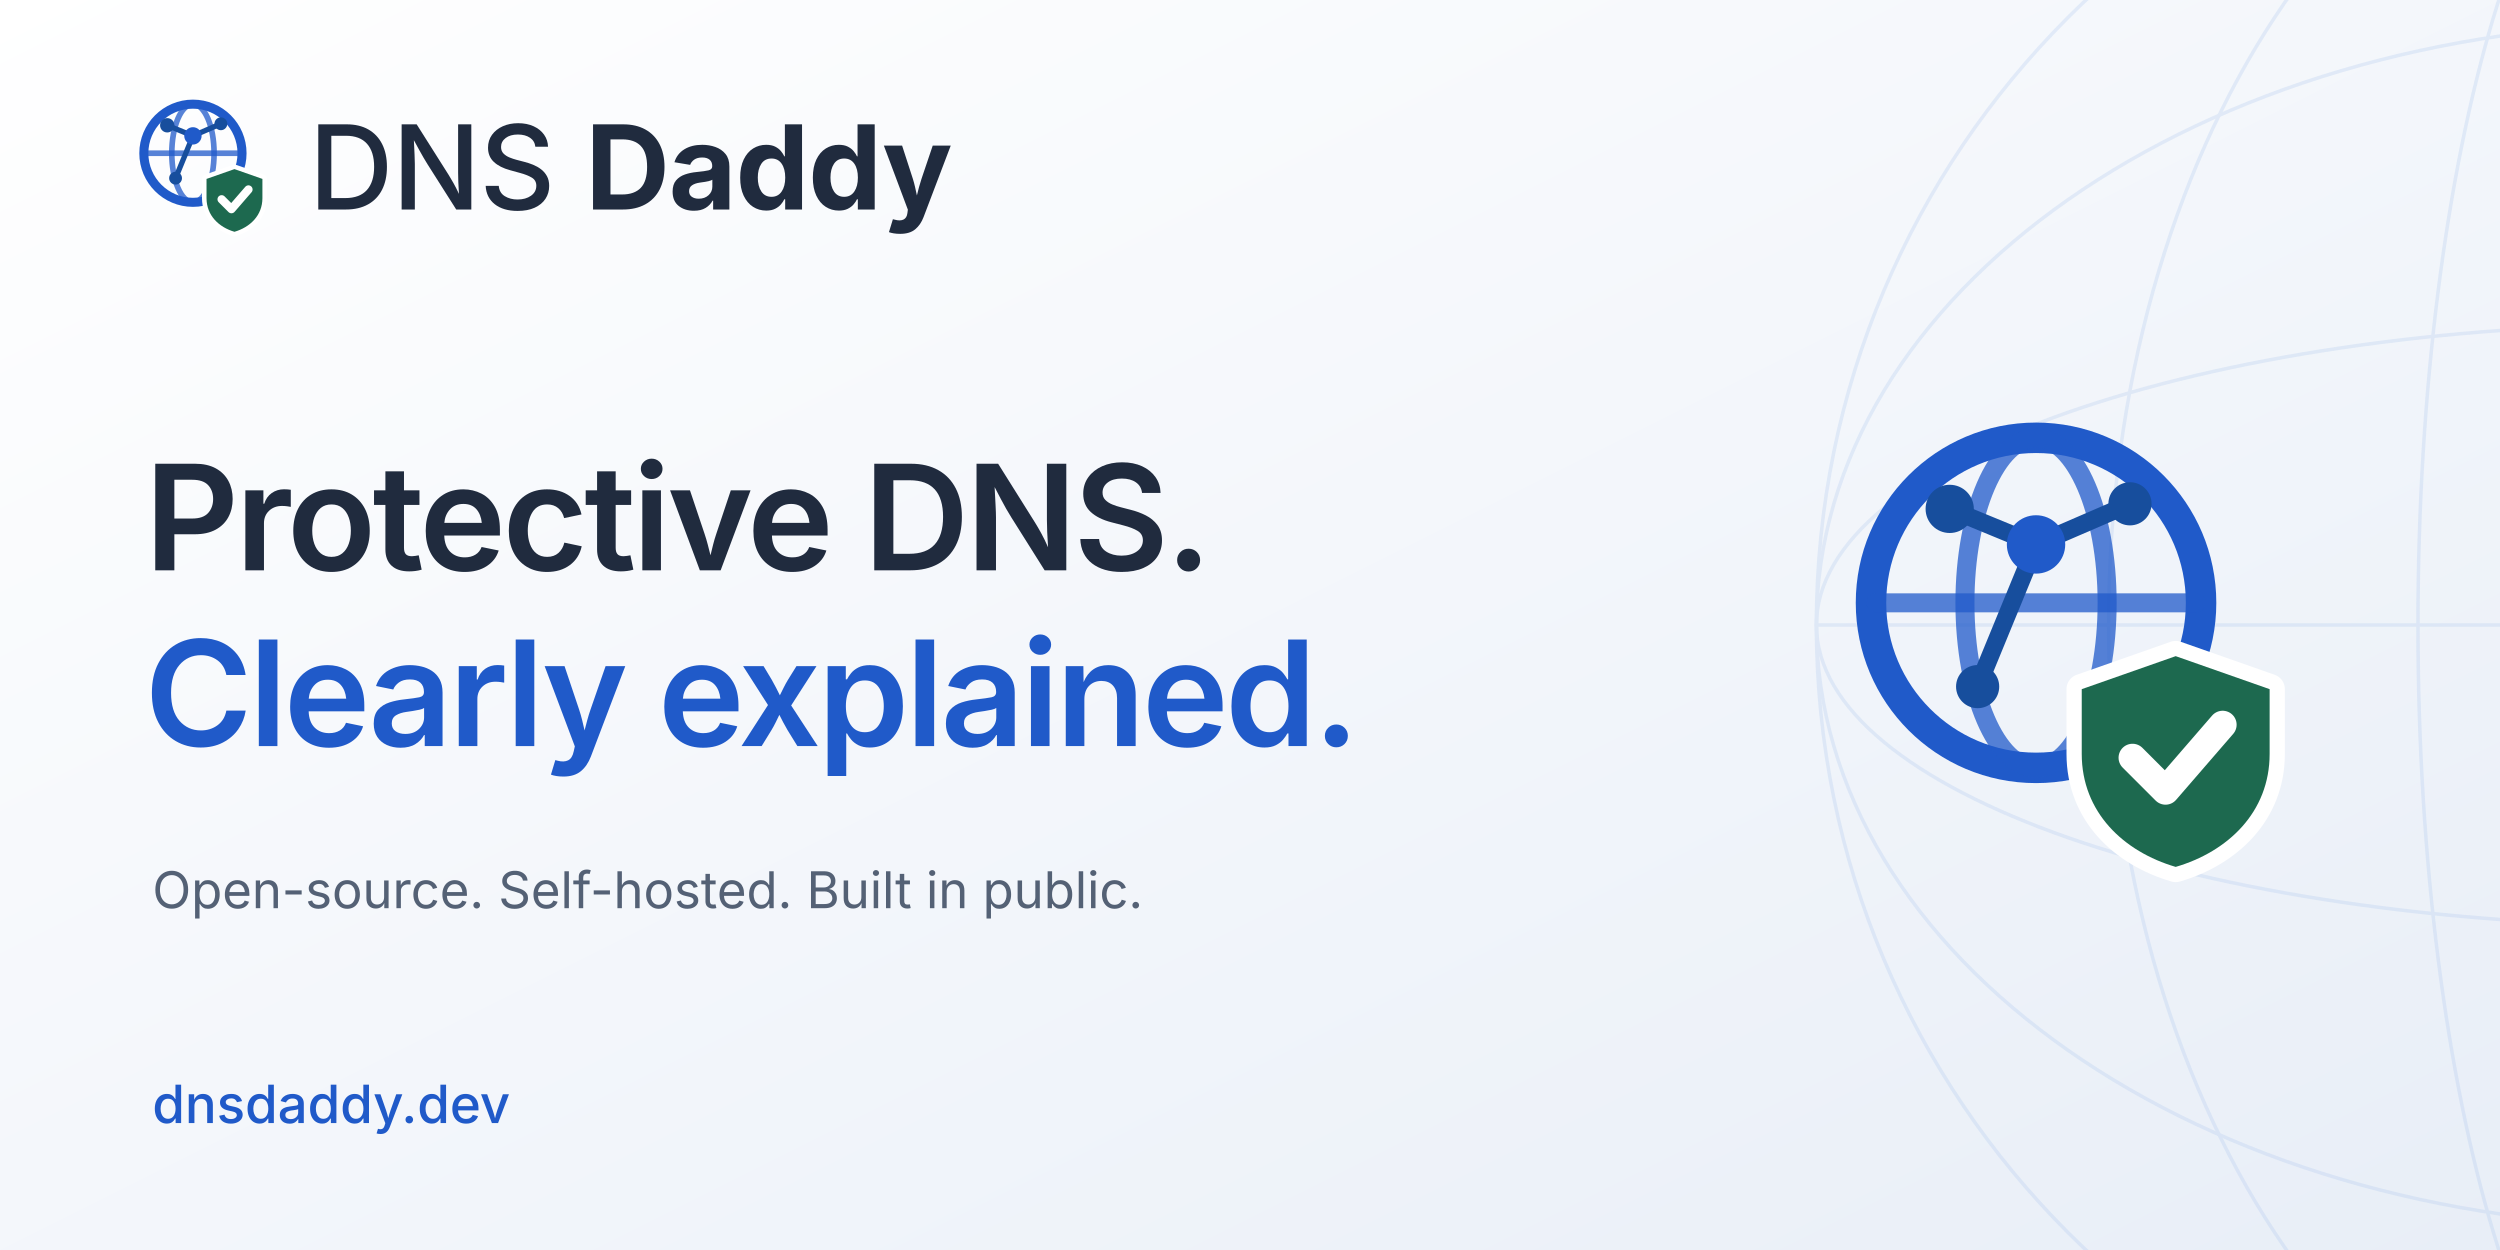
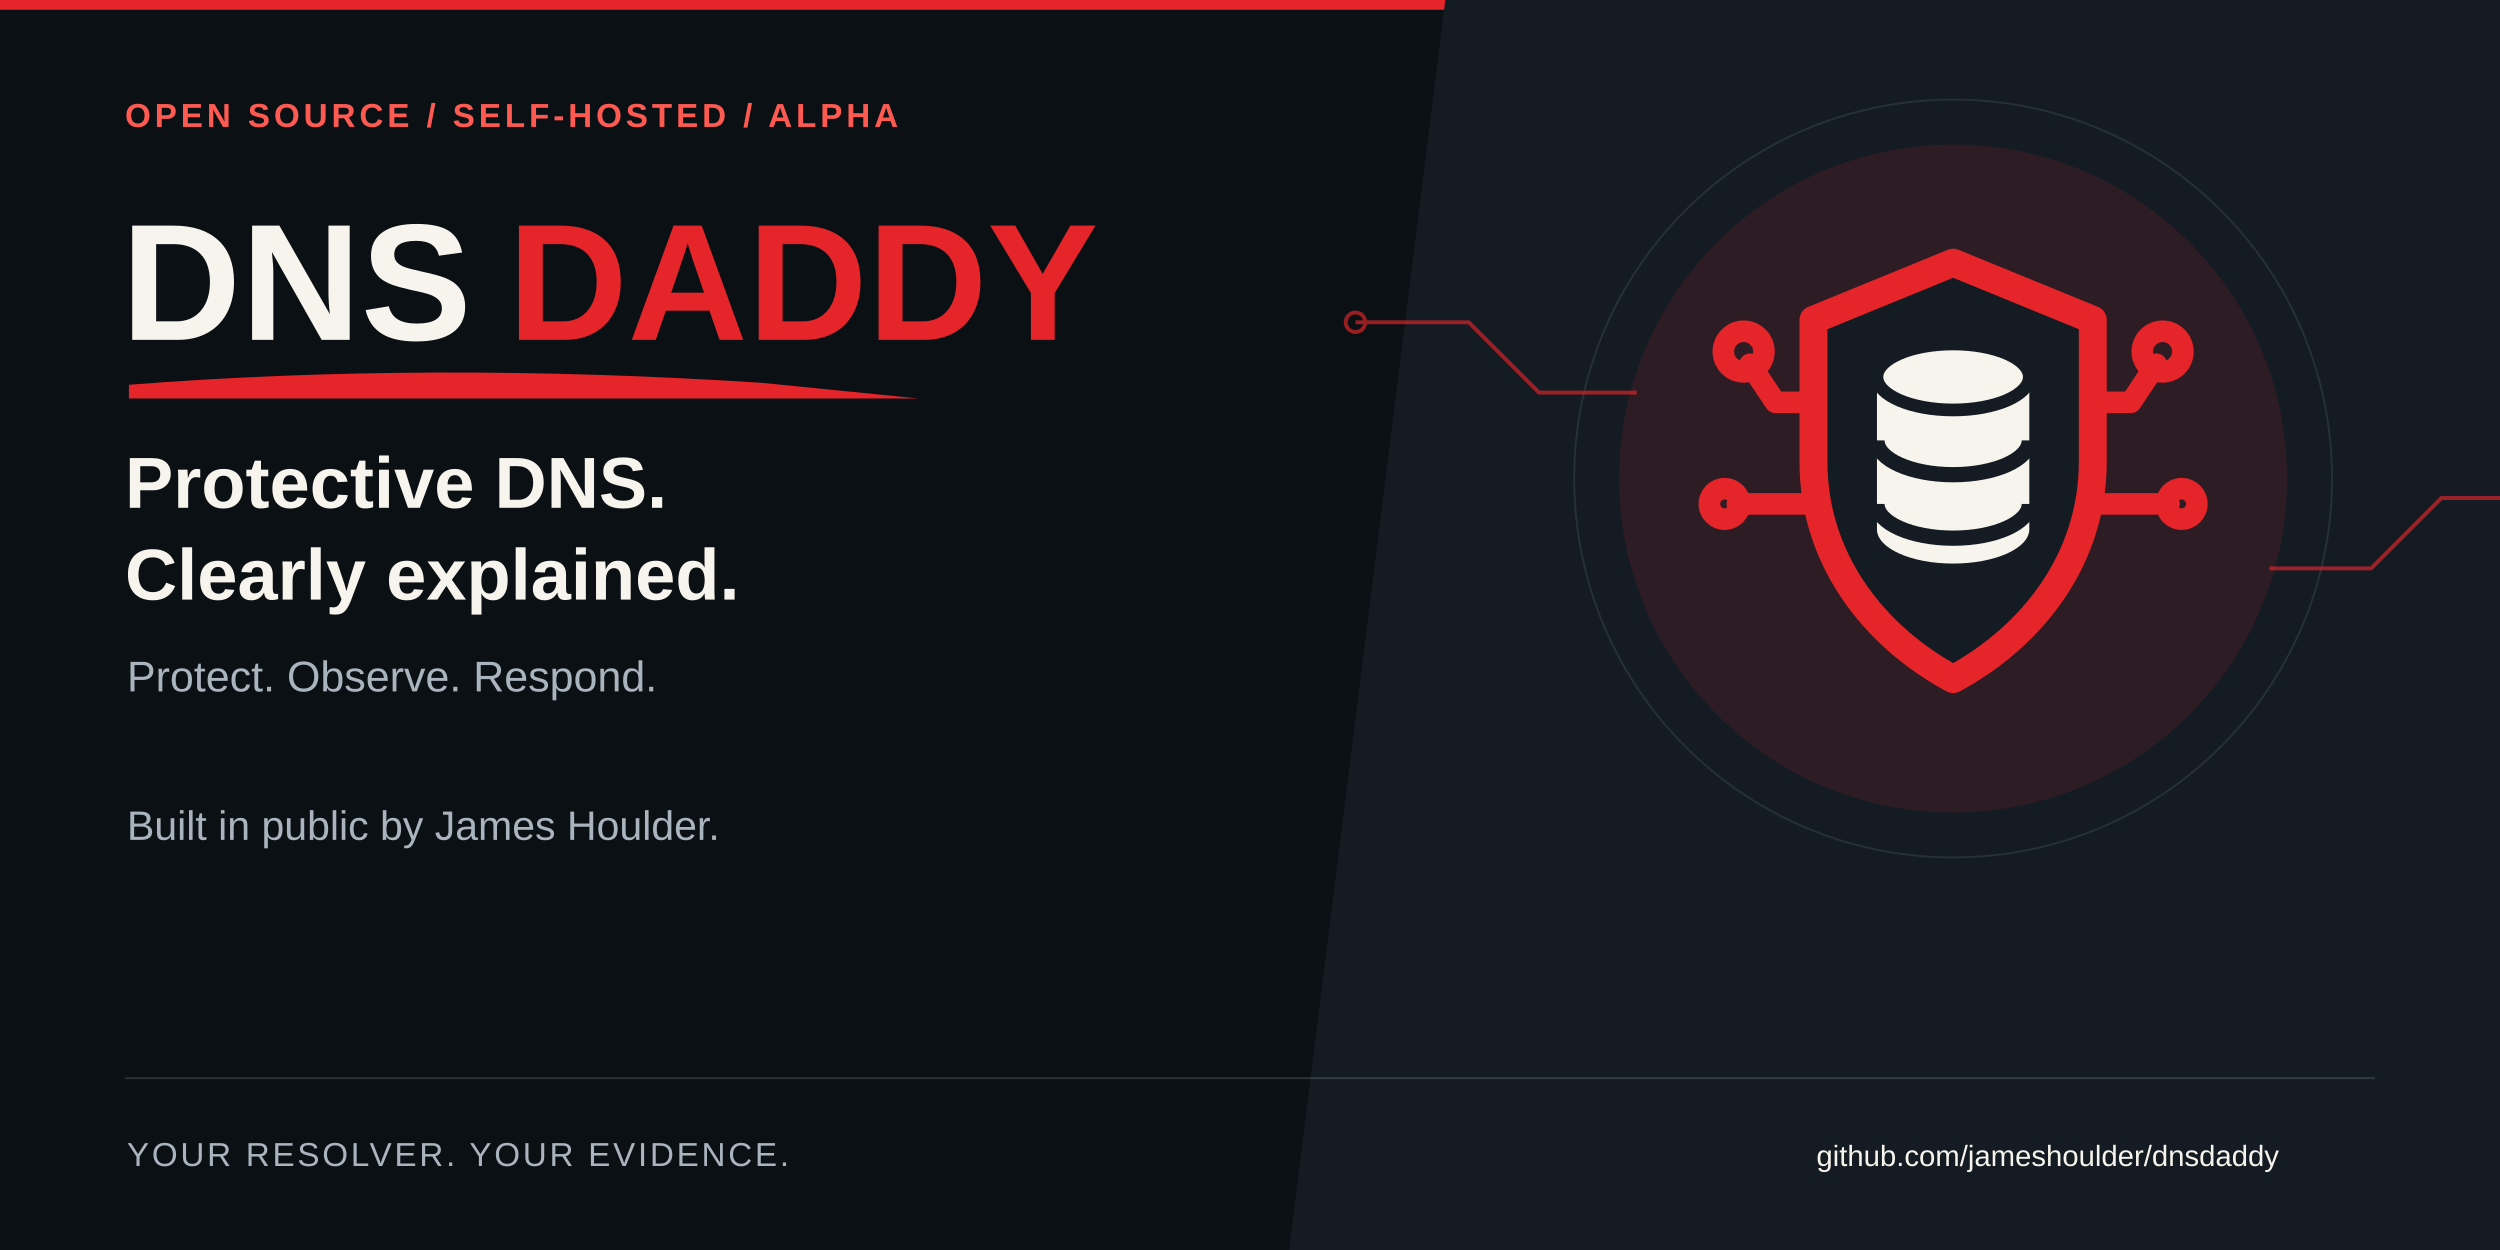
<svg xmlns="http://www.w3.org/2000/svg" width="1280" height="640" viewBox="0 0 1280 640" role="img" aria-labelledby="title">
-   <defs>
-     <linearGradient id="paper" x1="0" y1="0" x2="1" y2="1">
-       <stop stop-color="#FFFFFF" />
-       <stop offset="1" stop-color="#E8EEF7" />
-     </linearGradient>
-   </defs>
-   <rect width="1280" height="640" fill="url(#paper)" />
-   <g fill="none" stroke="#ACC6EC" stroke-width="1.8" opacity="0.28">
-     <circle cx="1370" cy="320.0" r="440.0" />
-     <ellipse cx="1370" cy="320.0" rx="290.4" ry="440.0" />
-     <ellipse cx="1370" cy="320.0" rx="132.0" ry="440.0" />
-     <ellipse cx="1370" cy="320.0" rx="440.0" ry="154.0" />
-     <ellipse cx="1370" cy="320.0" rx="440.0" ry="308.0" />
-     <path d="M930.0 320.0H1810.0" />
+   <rect width="1280" height="640" fill="#0B1014" />
+   <rect width="1280" height="5" fill="#E5252A" />
+   <path d="M740 0H1280V640H660Z" fill="#141B22" />
+   <circle cx="1000" cy="245" r="171" fill="#E5252A" opacity=".12" />
+   <circle cx="1000" cy="245" r="194" fill="none" stroke="#A9B4BE" opacity=".13" />
+   <g stroke="#E5252A" fill="none" stroke-width="2" opacity=".65">
+     <path d="M694 165h58l36 36h50M1162 291h52l36-36h70" />
+     <circle cx="694" cy="165" r="5" />
+     <circle cx="1320" cy="255" r="5" />
  </g>
-   <g transform="translate(46.0 28.0) scale(0.4833333)">
-     <g opacity="1" transform="translate(120.000 120.000) scale(4) translate(-20.7 -21.9)">
-       <g fill="none" stroke-linecap="round" stroke-linejoin="round">
-         <circle cx="18" cy="18" r="13" stroke="#205AC9" stroke-width="2.4" />
-         <ellipse cx="18" cy="18" rx="5.6" ry="13" stroke="#205AC9" stroke-width="1.5" opacity=".75" />
-         <path d="M5.4 18h25.2" stroke="#205AC9" stroke-width="1.5" opacity=".75" />
-         <path d="M11.2 10.6L18 13.4L25.4 10.2M18 13.4L13.4 24.6" stroke="#174E9D" stroke-width="1.4" />
-       </g>
-       <g fill="#174E9D">
-         <circle cx="11.2" cy="10.6" r="1.9" />
-         <circle cx="25.4" cy="10.2" r="1.7" />
-         <circle cx="13.4" cy="24.6" r="1.7" />
-       </g>
-       <circle cx="18" cy="13.4" r="2.3" fill="#205AC9" />
-       <path d="M29 22.2 l7.4 2.6 v5.1 c0 4.6-3.3 7.7-7.4 8.9 -4.1-1.2-7.4-4.3-7.4-8.9 v-5.1 Z" fill="white" stroke="white" stroke-width="2.4" stroke-linejoin="round" />
-       <path d="M29 22.2 l7.4 2.6 v5.1 c0 4.6-3.3 7.7-7.4 8.9 -4.1-1.2-7.4-4.3-7.4-8.9 v-5.1 Z" fill="#1D694F" />
-       <path d="M25.6 30.2 l2.6 2.6 4.5-5.2" fill="none" stroke="white" stroke-width="2.2" stroke-linecap="round" stroke-linejoin="round" />
+   <g transform="translate(870 115) scale(6.5)">
+     <g fill="none" stroke="#E5252A" stroke-width="1.7" stroke-linecap="round" stroke-linejoin="round">
+       <path d="M9 14H6l-2-3M9 22H3M31 14h3l2-3M31 22h6" />
+       <circle cx="3.5" cy="10" r="1.6" />
+       <circle cx="2" cy="22" r="1.2" />
+       <circle cx="36.5" cy="10" r="1.6" />
+       <circle cx="38" cy="22" r="1.2" />
    </g>
-     <g aria-label="DNS " fill="#202B3E" transform="translate(232.000 164.000) scale(0.0605469 -0.0605469)">
-       <path transform="translate(0.000 0)" d="M650 0H165V1490H664Q884 1490 1041.0 1400.5Q1198 1311 1282.0 1145.0Q1366 979 1366 747Q1366 514 1281.5 347.0Q1197 180 1036.5 90.0Q876 0 650 0ZM393 200H637Q890 200 1016.0 341.5Q1142 483 1142 747Q1142 1010 1017.5 1150.0Q893 1290 649 1290H393Z" />
-       <path transform="translate(1458.308 0)" d="M165 0V1490H428L989 603Q1024 547 1071.0 463.5Q1118 380 1168 273Q1160 381 1156.5 479.5Q1153 578 1153 642V1490H1384V0H1120L617 793Q580 852 546.5 910.0Q513 968 473.0 1040.5Q433 1113 379 1213Q386 1073 391.0 963.0Q396 853 396 795V0Z" />
-       <path transform="translate(2987.615 0)" d="M665 -25Q414 -25 265.0 92.5Q116 210 106 414H335Q345 292 440.0 233.5Q535 175 664 175Q806 175 899.0 241.0Q992 307 992 415Q992 512 910.5 559.5Q829 607 709 639L535 687Q352 736 249.5 832.0Q147 928 147 1081Q147 1210 216.5 1306.5Q286 1403 405.5 1456.5Q525 1510 675 1510Q828 1510 944.5 1456.5Q1061 1403 1127.5 1309.5Q1194 1216 1197 1098H975Q964 1200 880.5 1256.0Q797 1312 670 1312Q535 1312 455.0 1250.5Q375 1189 375 1094Q375 1023 418.0 979.5Q461 936 523.5 910.5Q586 885 643 870L788 832Q859 814 934.5 783.5Q1010 753 1074.0 704.5Q1138 656 1177.5 584.5Q1217 513 1217 412Q1217 286 1152.0 187.0Q1087 88 963.5 31.5Q840 -25 665 -25Z" />
-     </g>
-     <g aria-label="Daddy" fill="#202B3E" transform="translate(524.861 164.000) scale(0.0605469 -0.0605469)">
-       <path transform="translate(0.000 0)" d="M659 0H135V1490H664Q888 1490 1049.5 1400.5Q1211 1311 1298.0 1144.5Q1385 978 1385 746Q1385 513 1298.0 346.0Q1211 179 1048.0 89.5Q885 0 659 0ZM440 263H644Q859 263 970.0 379.0Q1081 495 1081 746Q1081 996 970.5 1111.5Q860 1227 646 1227H440Z" />
-       <path transform="translate(1459.308 0)" d="M440 -22Q280 -22 174.0 62.5Q68 147 68 313Q68 438 128.0 509.0Q188 580 284.0 613.0Q380 646 490 656Q634 670 697.5 685.5Q761 701 761 756V761Q761 832 715.5 871.0Q670 910 586 910Q499 910 446.0 872.5Q393 835 375 781L100 827Q143 972 271.5 1052.0Q400 1132 587 1132Q707 1132 815.5 1094.0Q924 1056 992.5 972.5Q1061 889 1061 753V0H777V155H767Q726 77 645.0 27.5Q564 -22 440 -22ZM525 189Q630 189 696.5 250.0Q763 311 763 400V521Q745 508 704.5 498.5Q664 489 619.0 481.5Q574 474 541 470Q458 458 407.0 423.0Q356 388 356 321Q356 256 403.5 222.5Q451 189 525 189Z" />
-       <path transform="translate(2628.615 0)" d="M537 -19Q408 -19 305.0 47.5Q202 114 141.5 242.5Q81 371 81 557Q81 748 143.0 876.0Q205 1004 308.0 1068.0Q411 1132 535 1132Q630 1132 693.0 1100.0Q756 1068 794.5 1021.0Q833 974 853 930H863V1490H1163V0H868V179H853Q832 134 793.0 88.5Q754 43 691.0 12.0Q628 -19 537 -19ZM629 222Q743 222 806.0 314.0Q869 406 869 558Q869 710 806.5 801.0Q744 892 629 892Q511 892 450.0 798.5Q389 705 389 558Q389 410 450.5 316.0Q512 222 629 222Z" />
-       <path transform="translate(3899.923 0)" d="M537 -19Q408 -19 305.0 47.5Q202 114 141.5 242.5Q81 371 81 557Q81 748 143.0 876.0Q205 1004 308.0 1068.0Q411 1132 535 1132Q630 1132 693.0 1100.0Q756 1068 794.5 1021.0Q833 974 853 930H863V1490H1163V0H868V179H853Q832 134 793.0 88.5Q754 43 691.0 12.0Q628 -19 537 -19ZM629 222Q743 222 806.0 314.0Q869 406 869 558Q869 710 806.5 801.0Q744 892 629 892Q511 892 450.0 798.5Q389 705 389 558Q389 410 450.5 316.0Q512 222 629 222Z" />
-       <path transform="translate(5192.231 0)" d="M120 -396 189 -170 226 -179Q317 -204 375.0 -175.5Q433 -147 443 -63L451 -3L31 1118H350L538 538Q561 465 577.0 392.5Q593 320 609 246Q627 321 646.5 393.5Q666 466 690 538L886 1118H1201L726 -132Q675 -267 579.5 -346.5Q484 -426 316 -426Q256 -426 204.0 -417.5Q152 -409 120 -396Z" />
-     </g>
+     <path d="M20 3 31 7.5v11.2c0 7.6-4.7 13.7-11 17.1C13.7 32.4 9 26.3 9 18.7V7.5Z" fill="#141B22" stroke="#E5252A" stroke-width="2.2" stroke-linejoin="round" />
+     <path d="M14 12v12c0 1.5 2.7 2.7 6 2.7s6-1.2 6-2.7V12Z" fill="#F7F4ED" />
+     <ellipse cx="20" cy="12" rx="6" ry="2.6" fill="#F7F4ED" stroke="#141B22" stroke-width="1" />
+     <path d="M14 17c0 1.5 2.7 2.7 6 2.7s6-1.2 6-2.7M14 22c0 1.5 2.7 2.7 6 2.7s6-1.2 6-2.7" fill="none" stroke="#141B22" stroke-width="1.2" />
  </g>
-   <g aria-label="Protective DNS." fill="#202B3E" transform="translate(74.000 292.000) scale(0.0366211 -0.0366211)">
-     <path transform="translate(0.000 0)" d="M150 0V1490H707Q878 1490 995.0 1426.0Q1112 1362 1172.0 1250.5Q1232 1139 1232 997Q1232 854 1171.5 742.5Q1111 631 993.0 567.5Q875 504 703 504H417V0ZM417 724H668Q819 724 889.0 801.0Q959 878 959 997Q959 1116 889.0 1191.0Q819 1266 666 1266H417Z" />
-     <path transform="translate(1271.848 0)" d="M138 0V1118H390V931H402Q432 1028 507.0 1080.5Q582 1133 678 1133Q728 1133 773 1126V887Q757 891 721.0 895.5Q685 900 650 900Q541 900 469.5 832.5Q398 765 398 658V0Z" />
-     <path transform="translate(1990.696 0)" d="M623 -23Q460 -23 340.0 49.5Q220 122 154.5 251.5Q89 381 89 553Q89 727 154.5 857.5Q220 988 340.0 1060.0Q460 1132 623 1132Q786 1132 906.0 1060.0Q1026 988 1092.0 857.5Q1158 727 1158 553Q1158 381 1092.0 251.5Q1026 122 906.0 49.5Q786 -23 623 -23ZM623 188Q714 188 774.0 237.0Q834 286 864.0 369.0Q894 452 894 554Q894 657 864.0 740.0Q834 823 774.0 872.0Q714 921 623 921Q533 921 473.0 872.0Q413 823 383.5 740.0Q354 657 354 554Q354 452 383.5 369.0Q413 286 473.0 237.0Q533 188 623 188Z" />
-     <path transform="translate(3188.544 0)" d="M655 1118V914H439V315Q439 254 464.5 225.5Q490 197 550 197Q568 197 597.0 201.5Q626 206 645 210L686 9Q643 -4 598.0 -9.5Q553 -15 512 -15Q351 -15 265.0 65.0Q179 145 179 293V914H20V1118H179V1384H439V1118Z" />
-     <path transform="translate(3842.392 0)" d="M632 -23Q463 -23 341.5 48.0Q220 119 154.5 248.0Q89 377 89 552Q89 724 153.5 854.5Q218 985 336.5 1058.5Q455 1132 615 1132Q751 1132 867.5 1072.5Q984 1013 1055.0 888.5Q1126 764 1126 568V486H348Q353 337 431.5 259.0Q510 181 635 181Q721 181 782.5 218.0Q844 255 870 326L1109 277Q1069 142 943.5 59.5Q818 -23 632 -23ZM349 663H873Q861 783 796.5 855.5Q732 928 616 928Q497 928 427.5 851.5Q358 775 349 663Z" />
-     <path transform="translate(5004.240 0)" d="M623 -23Q460 -23 340.0 49.5Q220 122 154.5 251.5Q89 381 89 553Q89 727 154.5 857.5Q220 988 340.0 1060.0Q460 1132 623 1132Q810 1132 939.5 1038.5Q1069 945 1105 781L862 730Q841 817 780.0 869.0Q719 921 625 921Q489 921 421.5 816.0Q354 711 354 554Q354 451 384.0 368.0Q414 285 474.0 236.5Q534 188 625 188Q721 188 782.5 242.5Q844 297 865 387L1108 336Q1072 169 942.0 73.0Q812 -23 623 -23Z" />
-     <path transform="translate(6148.088 0)" d="M655 1118V914H439V315Q439 254 464.5 225.5Q490 197 550 197Q568 197 597.0 201.5Q626 206 645 210L686 9Q643 -4 598.0 -9.5Q553 -15 512 -15Q351 -15 265.0 65.0Q179 145 179 293V914H20V1118H179V1384H439V1118Z" />
-     <path transform="translate(6821.936 0)" d="M138 0V1118H398V0ZM268 1276Q206 1276 161.5 1317.5Q117 1359 117 1419Q117 1478 161.5 1519.5Q206 1561 268 1561Q331 1561 375.5 1519.5Q420 1478 420 1419Q420 1359 375.5 1317.5Q331 1276 268 1276Z" />
-     <path transform="translate(7308.784 0)" d="M455 0 39 1118H317L521 510Q546 436 565.5 361.0Q585 286 604 210Q622 286 641.0 361.0Q660 436 685 510L888 1118H1164L746 0Z" />
-     <path transform="translate(8423.632 0)" d="M632 -23Q463 -23 341.5 48.0Q220 119 154.5 248.0Q89 377 89 552Q89 724 153.5 854.5Q218 985 336.5 1058.5Q455 1132 615 1132Q751 1132 867.5 1072.5Q984 1013 1055.0 888.5Q1126 764 1126 568V486H348Q353 337 431.5 259.0Q510 181 635 181Q721 181 782.5 218.0Q844 255 870 326L1109 277Q1069 142 943.5 59.5Q818 -23 632 -23ZM349 663H873Q861 783 796.5 855.5Q732 928 616 928Q497 928 427.5 851.5Q358 775 349 663Z" />
-     <path transform="translate(10052.328 0)" d="M654 0H150V1490H664Q886 1490 1045.5 1400.5Q1205 1311 1290.0 1144.5Q1375 978 1375 747Q1375 514 1289.5 346.5Q1204 179 1042.5 89.5Q881 0 654 0ZM417 231H641Q1112 231 1112 747Q1112 1259 648 1259H417Z" />
-     <path transform="translate(11482.176 0)" d="M150 0V1490H452L967 669Q1007 605 1054.0 519.5Q1101 434 1150 322Q1142 430 1138.0 535.0Q1134 640 1134 708V1490H1405V0H1102L637 739Q598 801 563.5 862.0Q529 923 491.0 995.0Q453 1067 403 1164Q410 1026 416.0 914.0Q422 802 422 740V0Z" />
-     <path transform="translate(12988.024 0)" d="M673 -23Q413 -23 258.5 97.0Q104 217 95 438H358Q367 320 456.0 262.5Q545 205 671 205Q803 205 886.5 264.5Q970 324 970 420Q970 507 896.0 551.5Q822 596 701 627L532 671Q345 719 240.5 816.0Q136 913 136 1071Q136 1203 207.0 1301.5Q278 1400 401.0 1455.0Q524 1510 680 1510Q839 1510 958.5 1455.0Q1078 1400 1146.0 1303.0Q1214 1206 1217 1082H958Q948 1177 872.5 1230.0Q797 1283 676 1283Q550 1283 478.0 1227.5Q406 1172 406 1087Q406 1024 444.5 984.5Q483 945 541.5 921.0Q600 897 660 882L799 846Q909 819 1009.5 768.5Q1110 718 1173.5 633.0Q1237 548 1237 418Q1237 287 1170.0 187.5Q1103 88 977.0 32.5Q851 -23 673 -23Z" />
-     <path transform="translate(14270.872 0)" d="M326 -17Q259 -17 212.5 29.0Q166 75 166 143Q166 210 212.5 256.0Q259 302 326 302Q394 302 440.5 256.0Q487 210 487 143Q487 75 440.5 29.0Q394 -17 326 -17Z" />
-   </g>
-   <g aria-label="Clearly explained." fill="#205AC9" transform="translate(74.000 382.000) scale(0.0366211 -0.0366211)">
-     <path transform="translate(0.000 0)" d="M785 -20Q589 -20 435.0 71.0Q281 162 192.0 333.0Q103 504 103 744Q103 985 192.5 1156.5Q282 1328 436.0 1419.0Q590 1510 785 1510Q948 1510 1081.5 1449.0Q1215 1388 1302.0 1272.5Q1389 1157 1413 994H1144Q1119 1126 1021.0 1198.5Q923 1271 789 1271Q606 1271 488.5 1134.5Q371 998 371 744Q371 487 489.0 353.0Q607 219 788 219Q922 219 1020.5 291.5Q1119 364 1144 496H1414Q1393 353 1311.0 236.0Q1229 119 1095.0 49.5Q961 -20 785 -20Z" />
-     <path transform="translate(1459.848 0)" d="M398 1490V0H138V1490Z" />
-     <path transform="translate(1946.696 0)" d="M632 -23Q463 -23 341.5 48.0Q220 119 154.5 248.0Q89 377 89 552Q89 724 153.5 854.5Q218 985 336.5 1058.5Q455 1132 615 1132Q751 1132 867.5 1072.5Q984 1013 1055.0 888.5Q1126 764 1126 568V486H348Q353 337 431.5 259.0Q510 181 635 181Q721 181 782.5 218.0Q844 255 870 326L1109 277Q1069 142 943.5 59.5Q818 -23 632 -23ZM349 663H873Q861 783 796.5 855.5Q732 928 616 928Q497 928 427.5 851.5Q358 775 349 663Z" />
-     <path transform="translate(3128.544 0)" d="M450 -23Q344 -23 259.0 15.5Q174 54 125.0 129.0Q76 204 76 314Q76 440 137.5 509.5Q199 579 296.5 610.5Q394 642 502 653Q648 669 713.0 682.5Q778 696 778 754V759Q778 841 728.0 886.5Q678 932 583 932Q485 932 427.0 889.0Q369 846 349 791L108 840Q157 988 285.5 1060.0Q414 1132 582 1132Q661 1132 741.5 1113.5Q822 1095 889.0 1051.5Q956 1008 997.0 933.5Q1038 859 1038 747V0H789V154H779Q742 82 661.0 29.5Q580 -23 450 -23ZM517 170Q637 170 708.5 239.0Q780 308 780 401V533Q762 519 716.0 508.5Q670 498 618.5 490.5Q567 483 533 478Q445 466 386.5 430.0Q328 394 328 317Q328 245 381.0 207.5Q434 170 517 170Z" />
-     <path transform="translate(4255.392 0)" d="M138 0V1118H390V931H402Q432 1028 507.0 1080.5Q582 1133 678 1133Q728 1133 773 1126V887Q757 891 721.0 895.5Q685 900 650 900Q541 900 469.5 832.5Q398 765 398 658V0Z" />
-     <path transform="translate(5051.240 0)" d="M398 1490V0H138V1490Z" />
-     <path transform="translate(5555.088 0)" d="M127 -399 188 -196 219 -204Q307 -228 366.0 -199.5Q425 -171 445 -75L461 -4L39 1118H317L521 510Q545 437 563.0 364.5Q581 292 597 219Q616 293 635.5 365.5Q655 438 680 510L891 1118H1166L686 -144Q635 -278 544.0 -352.0Q453 -426 301 -426Q246 -426 199.5 -418.0Q153 -410 127 -399Z" />
-     <path transform="translate(7177.784 0)" d="M632 -23Q463 -23 341.5 48.0Q220 119 154.5 248.0Q89 377 89 552Q89 724 153.5 854.5Q218 985 336.5 1058.5Q455 1132 615 1132Q751 1132 867.5 1072.5Q984 1013 1055.0 888.5Q1126 764 1126 568V486H348Q353 337 431.5 259.0Q510 181 635 181Q721 181 782.5 218.0Q844 255 870 326L1109 277Q1069 142 943.5 59.5Q818 -23 632 -23ZM349 663H873Q861 783 796.5 855.5Q732 928 616 928Q497 928 427.5 851.5Q358 775 349 663Z" />
-     <path transform="translate(8296.632 0)" d="M50 0 420 574 72 1118H358L472 928Q505 871 532.5 816.5Q560 762 586 710Q612 762 639.0 817.0Q666 872 700 928L818 1118H1098L744 568L1115 0H831L693 224Q660 279 632.5 332.5Q605 386 579 437Q554 386 528.0 332.5Q502 279 469 224L331 0Z" />
-     <path transform="translate(9412.480 0)" d="M138 -418V1118H392V933H409Q428 972 465.0 1018.5Q502 1065 566.0 1098.5Q630 1132 729 1132Q858 1132 962.5 1066.0Q1067 1000 1128.5 871.5Q1190 743 1190 557Q1190 373 1129.5 244.0Q1069 115 965.0 47.5Q861 -20 728 -20Q632 -20 568.5 12.5Q505 45 467.0 91.0Q429 137 409 177H398V-418ZM658 194Q788 194 855.5 297.5Q923 401 923 558Q923 714 856.5 816.0Q790 918 658 918Q529 918 461.0 819.5Q393 721 393 558Q393 395 462.0 294.5Q531 194 658 194Z" />
-     <path transform="translate(10641.328 0)" d="M398 1490V0H138V1490Z" />
-     <path transform="translate(11128.176 0)" d="M450 -23Q344 -23 259.0 15.5Q174 54 125.0 129.0Q76 204 76 314Q76 440 137.5 509.5Q199 579 296.5 610.5Q394 642 502 653Q648 669 713.0 682.5Q778 696 778 754V759Q778 841 728.0 886.5Q678 932 583 932Q485 932 427.0 889.0Q369 846 349 791L108 840Q157 988 285.5 1060.0Q414 1132 582 1132Q661 1132 741.5 1113.5Q822 1095 889.0 1051.5Q956 1008 997.0 933.5Q1038 859 1038 747V0H789V154H779Q742 82 661.0 29.5Q580 -23 450 -23ZM517 170Q637 170 708.5 239.0Q780 308 780 401V533Q762 519 716.0 508.5Q670 498 618.5 490.5Q567 483 533 478Q445 466 386.5 430.0Q328 394 328 317Q328 245 381.0 207.5Q434 170 517 170Z" />
-     <path transform="translate(12255.024 0)" d="M138 0V1118H398V0ZM268 1276Q206 1276 161.5 1317.5Q117 1359 117 1419Q117 1478 161.5 1519.5Q206 1561 268 1561Q331 1561 375.5 1519.5Q420 1478 420 1419Q420 1359 375.5 1317.5Q331 1276 268 1276Z" />
-     <path transform="translate(12741.872 0)" d="M398 655V0H138V1118H384L387 895Q487 1132 733 1132Q906 1132 1010.5 1022.0Q1115 912 1115 711V0H855V671Q855 783 797.0 847.0Q739 911 637 911Q533 911 465.5 844.0Q398 777 398 655Z" />
-     <path transform="translate(13945.720 0)" d="M632 -23Q463 -23 341.5 48.0Q220 119 154.5 248.0Q89 377 89 552Q89 724 153.5 854.5Q218 985 336.5 1058.5Q455 1132 615 1132Q751 1132 867.5 1072.5Q984 1013 1055.0 888.5Q1126 764 1126 568V486H348Q353 337 431.5 259.0Q510 181 635 181Q721 181 782.5 218.0Q844 255 870 326L1109 277Q1069 142 943.5 59.5Q818 -23 632 -23ZM349 663H873Q861 783 796.5 855.5Q732 928 616 928Q497 928 427.5 851.5Q358 775 349 663Z" />
-     <path transform="translate(15107.568 0)" d="M550 -20Q418 -20 313.5 47.5Q209 115 149.0 244.0Q89 373 89 557Q89 743 150.0 871.5Q211 1000 315.5 1066.0Q420 1132 549 1132Q649 1132 712.5 1098.5Q776 1065 813.0 1018.5Q850 972 870 933H881V1490H1141V0H886V177H870Q849 137 811.0 91.0Q773 45 709.5 12.5Q646 -20 550 -20ZM621 194Q748 194 817.0 294.5Q886 395 886 558Q886 721 817.5 819.5Q749 918 621 918Q489 918 422.0 816.0Q355 714 355 558Q355 401 422.5 297.5Q490 194 621 194Z" />
-     <path transform="translate(16336.416 0)" d="M326 -17Q259 -17 212.5 29.0Q166 75 166 143Q166 210 212.5 256.0Q259 302 326 302Q394 302 440.5 256.0Q487 210 487 143Q487 75 440.5 29.0Q394 -17 326 -17Z" />
-   </g>
-   <g aria-label="Open-source. Self-hosted. Built in public." fill="#546175" transform="translate(78.000 465.000) scale(0.0126953 -0.0126953)">
-     <path transform="translate(0.000 0)" d="M784 -20Q593 -20 443.5 72.5Q294 165 208.0 336.5Q122 508 122 744Q122 981 208.0 1152.5Q294 1324 443.5 1417.0Q593 1510 784 1510Q975 1510 1124.0 1417.0Q1273 1324 1358.5 1152.5Q1444 981 1444 744Q1444 508 1358.5 336.5Q1273 165 1124.0 72.5Q975 -20 784 -20ZM784 156Q917 156 1024.5 223.5Q1132 291 1195.5 422.5Q1259 554 1259 744Q1259 936 1195.5 1067.5Q1132 1199 1024.5 1266.5Q917 1334 784 1334Q650 1334 542.0 1266.0Q434 1198 370.5 1066.5Q307 935 307 744Q307 554 370.5 423.0Q434 292 542.0 224.0Q650 156 784 156Z" />
-     <path transform="translate(1566.000 0)" d="M158 -418V1118H332V939H352Q371 969 405.0 1014.5Q439 1060 503.0 1096.0Q567 1132 676 1132Q816 1132 922.5 1062.0Q1029 992 1089.5 862.5Q1150 733 1150 556Q1150 378 1090.0 248.0Q1030 118 923.5 47.0Q817 -24 677 -24Q571 -24 506.0 12.5Q441 49 406.0 95.5Q371 142 352 173H338V-418ZM650 137Q755 137 825.5 193.5Q896 250 931.5 345.5Q967 441 967 558Q967 674 932.0 767.5Q897 861 826.5 916.0Q756 971 650 971Q496 971 416.0 857.0Q336 743 336 558Q336 371 417.0 254.0Q498 137 650 137Z" />
-     <path transform="translate(2820.000 0)" d="M628 -24Q466 -24 348.5 48.0Q231 120 167.5 249.0Q104 378 104 550Q104 722 166.0 853.0Q228 984 341.5 1058.0Q455 1132 607 1132Q696 1132 782.5 1102.5Q869 1073 939.5 1007.5Q1010 942 1052.0 835.0Q1094 728 1094 573V498H286Q293 323 386.5 229.5Q480 136 629 136Q728 136 799.5 179.5Q871 223 902 308L1076 260Q1037 133 918.5 54.5Q800 -24 628 -24ZM287 650H911Q898 793 821.5 882.5Q745 972 607 972Q511 972 441.5 927.0Q372 882 332.0 809.0Q292 736 287 650Z" />
-     <path transform="translate(4014.000 0)" d="M338 670V0H158V1118H331L332 911Q386 1030 473.5 1081.0Q561 1132 674 1132Q844 1132 948.0 1027.0Q1052 922 1052 710V0H872V695Q872 824 804.5 897.0Q737 970 620 970Q499 970 418.5 891.5Q338 813 338 670Z" />
-     <path transform="translate(5224.000 0)" d="M798 719V553H144V719Z" />
-     <path transform="translate(6166.000 0)" d="M538 -24Q366 -24 252.0 51.0Q138 126 108 271L279 312Q303 220 369.5 177.0Q436 134 536 134Q653 134 722.5 184.0Q792 234 792 303Q792 418 628 457L442 501Q142 572 142 806Q142 902 196.0 975.5Q250 1049 343.5 1090.5Q437 1132 556 1132Q729 1132 824.5 1056.5Q920 981 958 863L795 821Q772 881 718.5 930.0Q665 979 557 979Q457 979 390.5 933.0Q324 887 324 817Q324 755 369.0 717.5Q414 680 512 657L681 617Q833 581 906.0 505.5Q979 430 979 315Q979 217 923.5 140.5Q868 64 768.5 20.0Q669 -24 538 -24Z" />
-     <path transform="translate(7247.000 0)" d="M613 -24Q461 -24 346.5 48.0Q232 120 168.0 250.0Q104 380 104 552Q104 727 168.0 857.5Q232 988 346.5 1060.0Q461 1132 613 1132Q766 1132 881.0 1060.0Q996 988 1060.0 857.5Q1124 727 1124 552Q1124 380 1060.0 250.0Q996 120 881.0 48.0Q766 -24 613 -24ZM613 137Q726 137 799.0 195.0Q872 253 907.0 347.5Q942 442 942 552Q942 663 907.0 758.5Q872 854 799.0 912.5Q726 971 613 971Q501 971 429.0 912.5Q357 854 322.0 759.0Q287 664 287 552Q287 442 322.0 347.5Q357 253 429.0 195.0Q501 137 613 137Z" />
-     <path transform="translate(8475.000 0)" d="M537 -14Q368 -14 263.0 91.0Q158 196 158 408V1118H338V423Q338 294 406.0 221.0Q474 148 591 148Q711 148 791.5 226.5Q872 305 872 448V1118H1053V0H879V209Q824 87 735.5 36.5Q647 -14 537 -14Z" />
-     <path transform="translate(9686.000 0)" d="M158 0V1118H332V946H344Q375 1031 454.5 1082.5Q534 1134 634 1134Q654 1134 681.5 1133.0Q709 1132 725 1131V950Q717 952 685.0 956.0Q653 960 617 960Q496 960 417.0 886.5Q338 813 338 700V0Z" />
-     <path transform="translate(10423.000 0)" d="M613 -24Q461 -24 346.5 48.0Q232 120 168.0 250.0Q104 380 104 552Q104 727 168.0 857.5Q232 988 346.5 1060.0Q461 1132 613 1132Q775 1132 897.5 1050.5Q1020 969 1066 823L893 774Q868 860 795.5 915.5Q723 971 613 971Q501 971 429.0 912.5Q357 854 322.0 759.0Q287 664 287 552Q287 442 322.0 347.5Q357 253 429.0 195.0Q501 137 613 137Q726 137 799.5 194.5Q873 252 898 343L1070 294Q1025 145 901.0 60.5Q777 -24 613 -24Z" />
-     <path transform="translate(11593.000 0)" d="M628 -24Q466 -24 348.5 48.0Q231 120 167.5 249.0Q104 378 104 550Q104 722 166.0 853.0Q228 984 341.5 1058.0Q455 1132 607 1132Q696 1132 782.5 1102.5Q869 1073 939.5 1007.5Q1010 942 1052.0 835.0Q1094 728 1094 573V498H286Q293 323 386.5 229.5Q480 136 629 136Q728 136 799.5 179.5Q871 223 902 308L1076 260Q1037 133 918.5 54.5Q800 -24 628 -24ZM287 650H911Q898 793 821.5 882.5Q745 972 607 972Q511 972 441.5 927.0Q372 882 332.0 809.0Q292 736 287 650Z" />
-     <path transform="translate(12787.000 0)" d="M295 -13Q239 -13 199.5 26.5Q160 66 160 122Q160 178 199.5 217.5Q239 257 295 257Q351 257 390.5 217.5Q430 178 430 122Q430 66 390.5 26.5Q351 -13 295 -13Z" />
-     <path transform="translate(13953.000 0)" d="M657 -26Q415 -26 272.0 88.5Q129 203 116 390H311Q319 306 368.0 251.5Q417 197 493.5 170.5Q570 144 657 144Q758 144 838.5 177.0Q919 210 966.0 270.0Q1013 330 1013 409Q1013 481 972.5 526.0Q932 571 865.0 600.0Q798 629 718 651L538 702Q358 753 258.0 848.0Q158 943 158 1091Q158 1217 226.0 1311.5Q294 1406 410.0 1458.0Q526 1510 670 1510Q817 1510 930.0 1458.0Q1043 1406 1108.5 1316.5Q1174 1227 1178 1114H992Q979 1223 888.0 1282.5Q797 1342 664 1342Q519 1342 431.0 1273.5Q343 1205 343 1100Q343 1022 391.5 974.5Q440 927 506.5 900.5Q573 874 627 859L776 818Q836 802 908.5 774.0Q981 746 1047.0 699.5Q1113 653 1155.5 581.5Q1198 510 1198 406Q1198 284 1134.5 186.0Q1071 88 950.0 31.0Q829 -26 657 -26Z" />
-     <path transform="translate(15267.000 0)" d="M628 -24Q466 -24 348.5 48.0Q231 120 167.5 249.0Q104 378 104 550Q104 722 166.0 853.0Q228 984 341.5 1058.0Q455 1132 607 1132Q696 1132 782.5 1102.5Q869 1073 939.5 1007.5Q1010 942 1052.0 835.0Q1094 728 1094 573V498H286Q293 323 386.5 229.5Q480 136 629 136Q728 136 799.5 179.5Q871 223 902 308L1076 260Q1037 133 918.5 54.5Q800 -24 628 -24ZM287 650H911Q898 793 821.5 882.5Q745 972 607 972Q511 972 441.5 927.0Q372 882 332.0 809.0Q292 736 287 650Z" />
-     <path transform="translate(16461.000 0)" d="M338 1490V0H158V1490Z" />
-     <path transform="translate(16957.000 0)" d="M678 1118V964H420V0H240V964H20V1118H240V1267Q240 1364 285.5 1429.0Q331 1494 404.0 1527.0Q477 1560 558 1560Q622 1560 664.0 1549.5Q706 1539 726 1530L676 1376Q662 1381 639.5 1387.0Q617 1393 579 1393Q496 1393 458.0 1350.5Q420 1308 420 1227V1118Z" />
-     <path transform="translate(17657.000 0)" d="M798 719V553H144V719Z" />
-     <path transform="translate(18599.000 0)" d="M338 670V0H158V1490H338V924Q393 1036 478.5 1084.0Q564 1132 674 1132Q844 1132 948.5 1027.0Q1053 922 1053 710V0H872V695Q872 824 804.5 897.0Q737 970 620 970Q499 970 418.5 891.5Q338 813 338 670Z" />
-     <path transform="translate(19810.000 0)" d="M613 -24Q461 -24 346.5 48.0Q232 120 168.0 250.0Q104 380 104 552Q104 727 168.0 857.5Q232 988 346.5 1060.0Q461 1132 613 1132Q766 1132 881.0 1060.0Q996 988 1060.0 857.5Q1124 727 1124 552Q1124 380 1060.0 250.0Q996 120 881.0 48.0Q766 -24 613 -24ZM613 137Q726 137 799.0 195.0Q872 253 907.0 347.5Q942 442 942 552Q942 663 907.0 758.5Q872 854 799.0 912.5Q726 971 613 971Q501 971 429.0 912.5Q357 854 322.0 759.0Q287 664 287 552Q287 442 322.0 347.5Q357 253 429.0 195.0Q501 137 613 137Z" />
-     <path transform="translate(21038.000 0)" d="M538 -24Q366 -24 252.0 51.0Q138 126 108 271L279 312Q303 220 369.5 177.0Q436 134 536 134Q653 134 722.5 184.0Q792 234 792 303Q792 418 628 457L442 501Q142 572 142 806Q142 902 196.0 975.5Q250 1049 343.5 1090.5Q437 1132 556 1132Q729 1132 824.5 1056.5Q920 981 958 863L795 821Q772 881 718.5 930.0Q665 979 557 979Q457 979 390.5 933.0Q324 887 324 817Q324 755 369.0 717.5Q414 680 512 657L681 617Q833 581 906.0 505.5Q979 430 979 315Q979 217 923.5 140.5Q868 64 768.5 20.0Q669 -24 538 -24Z" />
-     <path transform="translate(22119.000 0)" d="M598 1118V964H368V290Q368 215 398.5 180.5Q429 146 500 146Q517 146 543.5 150.0Q570 154 592 158L629 6Q601 -4 565.5 -9.0Q530 -14 495 -14Q350 -14 269.0 62.5Q188 139 188 276V964H20V1118H188V1384H368V1118Z" />
-     <path transform="translate(22769.000 0)" d="M628 -24Q466 -24 348.5 48.0Q231 120 167.5 249.0Q104 378 104 550Q104 722 166.0 853.0Q228 984 341.5 1058.0Q455 1132 607 1132Q696 1132 782.5 1102.5Q869 1073 939.5 1007.5Q1010 942 1052.0 835.0Q1094 728 1094 573V498H286Q293 323 386.5 229.5Q480 136 629 136Q728 136 799.5 179.5Q871 223 902 308L1076 260Q1037 133 918.5 54.5Q800 -24 628 -24ZM287 650H911Q898 793 821.5 882.5Q745 972 607 972Q511 972 441.5 927.0Q372 882 332.0 809.0Q292 736 287 650Z" />
-     <path transform="translate(23963.000 0)" d="M577 -24Q438 -24 331.0 47.0Q224 118 164.0 248.0Q104 378 104 556Q104 733 164.5 862.5Q225 992 332.0 1062.0Q439 1132 578 1132Q687 1132 751.0 1096.0Q815 1060 849.5 1014.5Q884 969 902 939H916V1490H1096V0H922V173H902Q884 142 848.5 95.5Q813 49 748.5 12.5Q684 -24 577 -24ZM604 137Q756 137 837.0 254.0Q918 371 918 558Q918 743 838.5 857.0Q759 971 604 971Q498 971 427.5 916.0Q357 861 322.0 767.5Q287 674 287 558Q287 441 322.5 345.5Q358 250 429.0 193.5Q500 137 604 137Z" />
-     <path transform="translate(25217.000 0)" d="M295 -13Q239 -13 199.5 26.5Q160 66 160 122Q160 178 199.5 217.5Q239 257 295 257Q351 257 390.5 217.5Q430 178 430 122Q430 66 390.5 26.5Q351 -13 295 -13Z" />
-     <path transform="translate(26383.000 0)" d="M180 0V1490H708Q864 1490 965.5 1436.5Q1067 1383 1116.5 1293.5Q1166 1204 1166 1095Q1166 999 1132.0 936.5Q1098 874 1042.5 837.0Q987 800 922 782V768Q992 764 1061.5 720.0Q1131 676 1177.5 595.0Q1224 514 1224 397Q1224 285 1172.5 195.0Q1121 105 1011.0 52.5Q901 0 725 0ZM370 168H720Q894 168 967.5 235.0Q1041 302 1041 399Q1041 474 1003.0 537.0Q965 600 895.5 638.0Q826 676 730 676H370ZM370 836H698Q818 836 901.0 906.0Q984 976 984 1091Q984 1188 916.5 1255.0Q849 1322 704 1322H370Z" />
-     <path transform="translate(27723.000 0)" d="M537 -14Q368 -14 263.0 91.0Q158 196 158 408V1118H338V423Q338 294 406.0 221.0Q474 148 591 148Q711 148 791.5 226.5Q872 305 872 448V1118H1053V0H879V209Q824 87 735.5 36.5Q647 -14 537 -14Z" />
-     <path transform="translate(28934.000 0)" d="M158 0V1118H338V0ZM249 1301Q198 1301 161.0 1336.0Q124 1371 124 1420Q124 1470 161.0 1504.5Q198 1539 249 1539Q301 1539 338.0 1504.5Q375 1470 375 1420Q375 1371 338.0 1336.0Q301 1301 249 1301Z" />
-     <path transform="translate(29430.000 0)" d="M338 1490V0H158V1490Z" />
-     <path transform="translate(29956.000 0)" d="M598 1118V964H368V290Q368 215 398.5 180.5Q429 146 500 146Q517 146 543.5 150.0Q570 154 592 158L629 6Q601 -4 565.5 -9.0Q530 -14 495 -14Q350 -14 269.0 62.5Q188 139 188 276V964H20V1118H188V1384H368V1118Z" />
-     <path transform="translate(31202.000 0)" d="M158 0V1118H338V0ZM249 1301Q198 1301 161.0 1336.0Q124 1371 124 1420Q124 1470 161.0 1504.5Q198 1539 249 1539Q301 1539 338.0 1504.5Q375 1470 375 1420Q375 1371 338.0 1336.0Q301 1301 249 1301Z" />
-     <path transform="translate(31698.000 0)" d="M338 670V0H158V1118H331L332 911Q386 1030 473.5 1081.0Q561 1132 674 1132Q844 1132 948.0 1027.0Q1052 922 1052 710V0H872V695Q872 824 804.5 897.0Q737 970 620 970Q499 970 418.5 891.5Q338 813 338 670Z" />
-     <path transform="translate(33484.000 0)" d="M158 -418V1118H332V939H352Q371 969 405.0 1014.5Q439 1060 503.0 1096.0Q567 1132 676 1132Q816 1132 922.5 1062.0Q1029 992 1089.5 862.5Q1150 733 1150 556Q1150 378 1090.0 248.0Q1030 118 923.5 47.0Q817 -24 677 -24Q571 -24 506.0 12.5Q441 49 406.0 95.5Q371 142 352 173H338V-418ZM650 137Q755 137 825.5 193.5Q896 250 931.5 345.5Q967 441 967 558Q967 674 932.0 767.5Q897 861 826.5 916.0Q756 971 650 971Q496 971 416.0 857.0Q336 743 336 558Q336 371 417.0 254.0Q498 137 650 137Z" />
-     <path transform="translate(34738.000 0)" d="M537 -14Q368 -14 263.0 91.0Q158 196 158 408V1118H338V423Q338 294 406.0 221.0Q474 148 591 148Q711 148 791.5 226.5Q872 305 872 448V1118H1053V0H879V209Q824 87 735.5 36.5Q647 -14 537 -14Z" />
-     <path transform="translate(35949.000 0)" d="M677 -24Q571 -24 506.0 12.5Q441 49 406.0 95.5Q371 142 352 173H332V0H158V1490H338V939H352Q371 969 405.0 1014.5Q439 1060 503.0 1096.0Q567 1132 676 1132Q816 1132 922.5 1062.0Q1029 992 1089.5 862.5Q1150 733 1150 556Q1150 378 1090.0 248.0Q1030 118 923.5 47.0Q817 -24 677 -24ZM650 137Q755 137 825.5 193.5Q896 250 931.5 345.5Q967 441 967 558Q967 674 932.0 767.5Q897 861 826.5 916.0Q756 971 650 971Q496 971 416.0 857.0Q336 743 336 558Q336 371 417.0 254.0Q498 137 650 137Z" />
-     <path transform="translate(37203.000 0)" d="M338 1490V0H158V1490Z" />
-     <path transform="translate(37699.000 0)" d="M158 0V1118H338V0ZM249 1301Q198 1301 161.0 1336.0Q124 1371 124 1420Q124 1470 161.0 1504.5Q198 1539 249 1539Q301 1539 338.0 1504.5Q375 1470 375 1420Q375 1371 338.0 1336.0Q301 1301 249 1301Z" />
-     <path transform="translate(38195.000 0)" d="M613 -24Q461 -24 346.5 48.0Q232 120 168.0 250.0Q104 380 104 552Q104 727 168.0 857.5Q232 988 346.5 1060.0Q461 1132 613 1132Q775 1132 897.5 1050.5Q1020 969 1066 823L893 774Q868 860 795.5 915.5Q723 971 613 971Q501 971 429.0 912.5Q357 854 322.0 759.0Q287 664 287 552Q287 442 322.0 347.5Q357 253 429.0 195.0Q501 137 613 137Q726 137 799.5 194.5Q873 252 898 343L1070 294Q1025 145 901.0 60.5Q777 -24 613 -24Z" />
-     <path transform="translate(39365.000 0)" d="M295 -13Q239 -13 199.5 26.5Q160 66 160 122Q160 178 199.5 217.5Q239 257 295 257Q351 257 390.5 217.5Q430 178 430 122Q430 66 390.5 26.5Q351 -13 295 -13Z" />
-   </g>
-   <g aria-label="dnsdaddy.dev" fill="#205AC9" transform="translate(78.000 575.000) scale(0.0131836 -0.0131836)">
-     <path transform="translate(0.000 0)" d="M564 -22Q428 -22 322.5 47.0Q217 116 156.5 246.0Q96 376 96 556Q96 738 157.0 867.0Q218 996 323.5 1064.0Q429 1132 564 1132Q668 1132 732.0 1097.5Q796 1063 831.5 1016.5Q867 970 886 936H898V1490H1118V0H904V175H886Q866 139 829.5 93.0Q793 47 729.0 12.5Q665 -22 564 -22ZM612 165Q752 165 827.0 274.0Q902 383 902 558Q902 732 828.0 838.5Q754 945 612 945Q515 945 450.5 894.0Q386 843 353.5 755.5Q321 668 321 558Q321 447 354.0 358.0Q387 269 452.0 217.0Q517 165 612 165Z" />
-     <path transform="translate(1266.000 0)" d="M368 662V0H148V1118H358L359 903Q411 1021 498.5 1076.5Q586 1132 704 1132Q875 1132 979.5 1024.5Q1084 917 1084 710V0H864V683Q864 804 801.0 872.0Q738 940 628 940Q516 940 442.0 867.5Q368 795 368 662Z" />
-     <path transform="translate(2498.000 0)" d="M549 -23Q367 -23 247.5 55.5Q128 134 98 283L305 326Q350 155 551 155Q658 155 720.5 199.5Q783 244 783 306Q783 412 626 447L438 490Q130 559 130 799Q130 899 185.5 974.0Q241 1049 338.5 1090.5Q436 1132 563 1132Q744 1132 847.0 1054.5Q950 977 986 853L789 810Q768 869 716.0 913.5Q664 958 565 958Q474 958 413.0 917.0Q352 876 352 813Q352 757 392.5 722.5Q433 688 525 667L705 627Q1010 558 1010 325Q1010 223 951.5 144.5Q893 66 789.0 21.5Q685 -23 549 -23Z" />
-     <path transform="translate(3601.000 0)" d="M564 -22Q428 -22 322.5 47.0Q217 116 156.5 246.0Q96 376 96 556Q96 738 157.0 867.0Q218 996 323.5 1064.0Q429 1132 564 1132Q668 1132 732.0 1097.5Q796 1063 831.5 1016.5Q867 970 886 936H898V1490H1118V0H904V175H886Q866 139 829.5 93.0Q793 47 729.0 12.5Q665 -22 564 -22ZM612 165Q752 165 827.0 274.0Q902 383 902 558Q902 732 828.0 838.5Q754 945 612 945Q515 945 450.5 894.0Q386 843 353.5 755.5Q321 668 321 558Q321 447 354.0 358.0Q387 269 452.0 217.0Q517 165 612 165Z" />
-     <path transform="translate(4867.000 0)" d="M461 -25Q354 -25 268.5 14.5Q183 54 133.0 130.0Q83 206 83 316Q83 411 120.0 472.5Q157 534 219.0 569.5Q281 605 357.5 623.0Q434 641 513 650Q661 667 728.0 679.5Q795 692 795 751V757Q795 850 740.5 901.5Q686 953 581 953Q471 953 408.0 905.0Q345 857 322 800L115 854Q153 954 224.0 1015.0Q295 1076 386.5 1104.0Q478 1132 578 1132Q645 1132 721.0 1116.0Q797 1100 864.0 1058.5Q931 1017 973.0 940.0Q1015 863 1015 742V0H802V153H791Q758 87 677.5 31.0Q597 -25 461 -25ZM510 152Q599 152 663.0 187.5Q727 223 761.5 280.0Q796 337 796 403V546Q780 530 727.5 518.5Q675 507 617.0 499.0Q559 491 525 487Q432 474 365.5 436.5Q299 399 299 313Q299 233 358.5 192.5Q418 152 510 152Z" />
-     <path transform="translate(6030.000 0)" d="M564 -22Q428 -22 322.5 47.0Q217 116 156.5 246.0Q96 376 96 556Q96 738 157.0 867.0Q218 996 323.5 1064.0Q429 1132 564 1132Q668 1132 732.0 1097.5Q796 1063 831.5 1016.5Q867 970 886 936H898V1490H1118V0H904V175H886Q866 139 829.5 93.0Q793 47 729.0 12.5Q665 -22 564 -22ZM612 165Q752 165 827.0 274.0Q902 383 902 558Q902 732 828.0 838.5Q754 945 612 945Q515 945 450.5 894.0Q386 843 353.5 755.5Q321 668 321 558Q321 447 354.0 358.0Q387 269 452.0 217.0Q517 165 612 165Z" />
-     <path transform="translate(7296.000 0)" d="M564 -22Q428 -22 322.5 47.0Q217 116 156.5 246.0Q96 376 96 556Q96 738 157.0 867.0Q218 996 323.5 1064.0Q429 1132 564 1132Q668 1132 732.0 1097.5Q796 1063 831.5 1016.5Q867 970 886 936H898V1490H1118V0H904V175H886Q866 139 829.5 93.0Q793 47 729.0 12.5Q665 -22 564 -22ZM612 165Q752 165 827.0 274.0Q902 383 902 558Q902 732 828.0 838.5Q754 945 612 945Q515 945 450.5 894.0Q386 843 353.5 755.5Q321 668 321 558Q321 447 354.0 358.0Q387 269 452.0 217.0Q517 165 612 165Z" />
-     <path transform="translate(8576.000 0)" d="M133 -402 187 -223 212 -229Q297 -252 356.5 -223.5Q416 -195 447 -87L471 -5L46 1118H284L505 483Q530 409 549.0 337.0Q568 265 586 193Q605 265 625.0 337.5Q645 410 671 483L896 1118H1132L646 -155Q595 -289 508.5 -357.5Q422 -426 287 -426Q235 -426 194.5 -418.5Q154 -411 133 -402Z" />
-     <path transform="translate(9668.000 0)" d="M311 -15Q249 -15 206.0 27.5Q163 70 163 132Q163 194 206.0 237.0Q249 280 311 280Q373 280 415.5 237.0Q458 194 458 132Q458 70 415.5 27.5Q373 -15 311 -15Z" />
-     <path transform="translate(10289.000 0)" d="M564 -22Q428 -22 322.5 47.0Q217 116 156.5 246.0Q96 376 96 556Q96 738 157.0 867.0Q218 996 323.5 1064.0Q429 1132 564 1132Q668 1132 732.0 1097.5Q796 1063 831.5 1016.5Q867 970 886 936H898V1490H1118V0H904V175H886Q866 139 829.5 93.0Q793 47 729.0 12.5Q665 -22 564 -22ZM612 165Q752 165 827.0 274.0Q902 383 902 558Q902 732 828.0 838.5Q754 945 612 945Q515 945 450.5 894.0Q386 843 353.5 755.5Q321 668 321 558Q321 447 354.0 358.0Q387 269 452.0 217.0Q517 165 612 165Z" />
-     <path transform="translate(11555.000 0)" d="M630 -23Q465 -23 345.0 48.0Q225 119 160.5 248.0Q96 377 96 551Q96 723 159.5 854.0Q223 985 339.0 1058.5Q455 1132 611 1132Q738 1132 852.5 1075.5Q967 1019 1038.5 895.5Q1110 772 1110 570V492H317Q323 330 409.0 244.5Q495 159 632 159Q724 159 790.5 199.0Q857 239 886 317L1093 268Q1053 137 931.0 57.0Q809 -23 630 -23ZM318 656H892Q880 788 809.5 869.0Q739 950 612 950Q480 950 403.5 863.5Q327 777 318 656Z" />
-     <path transform="translate(12719.000 0)" d="M468 0 46 1118H284L505 483Q531 409 551.0 335.5Q571 262 590 188Q608 261 628.0 335.0Q648 409 673 483L894 1118H1130L708 0Z" />
-   </g>
-   <g opacity="1" transform="translate(1060.000 334.000) scale(6.5) translate(-20.7 -21.9)">
-     <g fill="none" stroke-linecap="round" stroke-linejoin="round">
-       <circle cx="18" cy="18" r="13" stroke="#205AC9" stroke-width="2.4" />
-       <ellipse cx="18" cy="18" rx="5.6" ry="13" stroke="#205AC9" stroke-width="1.5" opacity=".75" />
-       <path d="M5.4 18h25.2" stroke="#205AC9" stroke-width="1.5" opacity=".75" />
-       <path d="M11.2 10.6L18 13.4L25.4 10.2M18 13.4L13.4 24.6" stroke="#174E9D" stroke-width="1.4" />
-     </g>
-     <g fill="#174E9D">
-       <circle cx="11.2" cy="10.6" r="1.9" />
-       <circle cx="25.4" cy="10.2" r="1.7" />
-       <circle cx="13.4" cy="24.6" r="1.7" />
-     </g>
-     <circle cx="18" cy="13.4" r="2.3" fill="#205AC9" />
-     <path d="M29 22.2 l7.4 2.6 v5.1 c0 4.6-3.3 7.7-7.4 8.9 -4.1-1.2-7.4-4.3-7.4-8.9 v-5.1 Z" fill="white" stroke="white" stroke-width="2.4" stroke-linejoin="round" />
-     <path d="M29 22.2 l7.4 2.6 v5.1 c0 4.6-3.3 7.7-7.4 8.9 -4.1-1.2-7.4-4.3-7.4-8.9 v-5.1 Z" fill="#1D694F" />
-     <path d="M25.6 30.2 l2.6 2.6 4.5-5.2" fill="none" stroke="white" stroke-width="2.2" stroke-linecap="round" stroke-linejoin="round" />
-   </g>
+   <text x="64" y="65" fill="#FF5A52" font-family="Arial, Helvetica, sans-serif" font-size="17" font-weight="700" letter-spacing="2">OPEN SOURCE  /  SELF-HOSTED  /  ALPHA</text>
+   <text x="62" y="174" fill="#F7F4ED" font-family="Arial, Helvetica, sans-serif" font-size="85" font-weight="700" letter-spacing="0">DNS</text>
+   <text x="260" y="174" fill="#E5252A" font-family="Arial, Helvetica, sans-serif" font-size="85" font-weight="700" letter-spacing="0">DADDY</text>
+   <path d="M66 197Q220 185 390 196l80 8H66Z" fill="#E5252A" />
+   <text x="64" y="260" fill="#F7F4ED" font-family="Arial, Helvetica, sans-serif" font-size="37" font-weight="700" letter-spacing="0">Protective DNS.</text>
+   <text x="64" y="307" fill="#F7F4ED" font-family="Arial, Helvetica, sans-serif" font-size="37" font-weight="700" letter-spacing="0">Clearly explained.</text>
+   <text x="65" y="354" fill="#A9B4BE" font-family="Arial, Helvetica, sans-serif" font-size="22" font-weight="400" letter-spacing="0">Protect. Observe. Respond.</text>
+   <path d="M64 552H1216" stroke="#A9B4BE" opacity=".2" />
+   <text x="65" y="597" fill="#A9B4BE" font-family="Arial, Helvetica, sans-serif" font-size="17" font-weight="400" letter-spacing="1.4">YOUR RESOLVER. YOUR EVIDENCE.</text>
+   <text x="930" y="597" fill="#F7F4ED" font-family="Arial, Helvetica, sans-serif" font-size="15" font-weight="400" letter-spacing="0">github.com/jameshoulder/dnsdaddy</text>
+   <text x="65" y="430" fill="#A9B4BE" font-family="Arial, Helvetica, sans-serif" font-size="21" font-weight="400" letter-spacing="0">Built in public by James Houlder.</text>
</svg>
